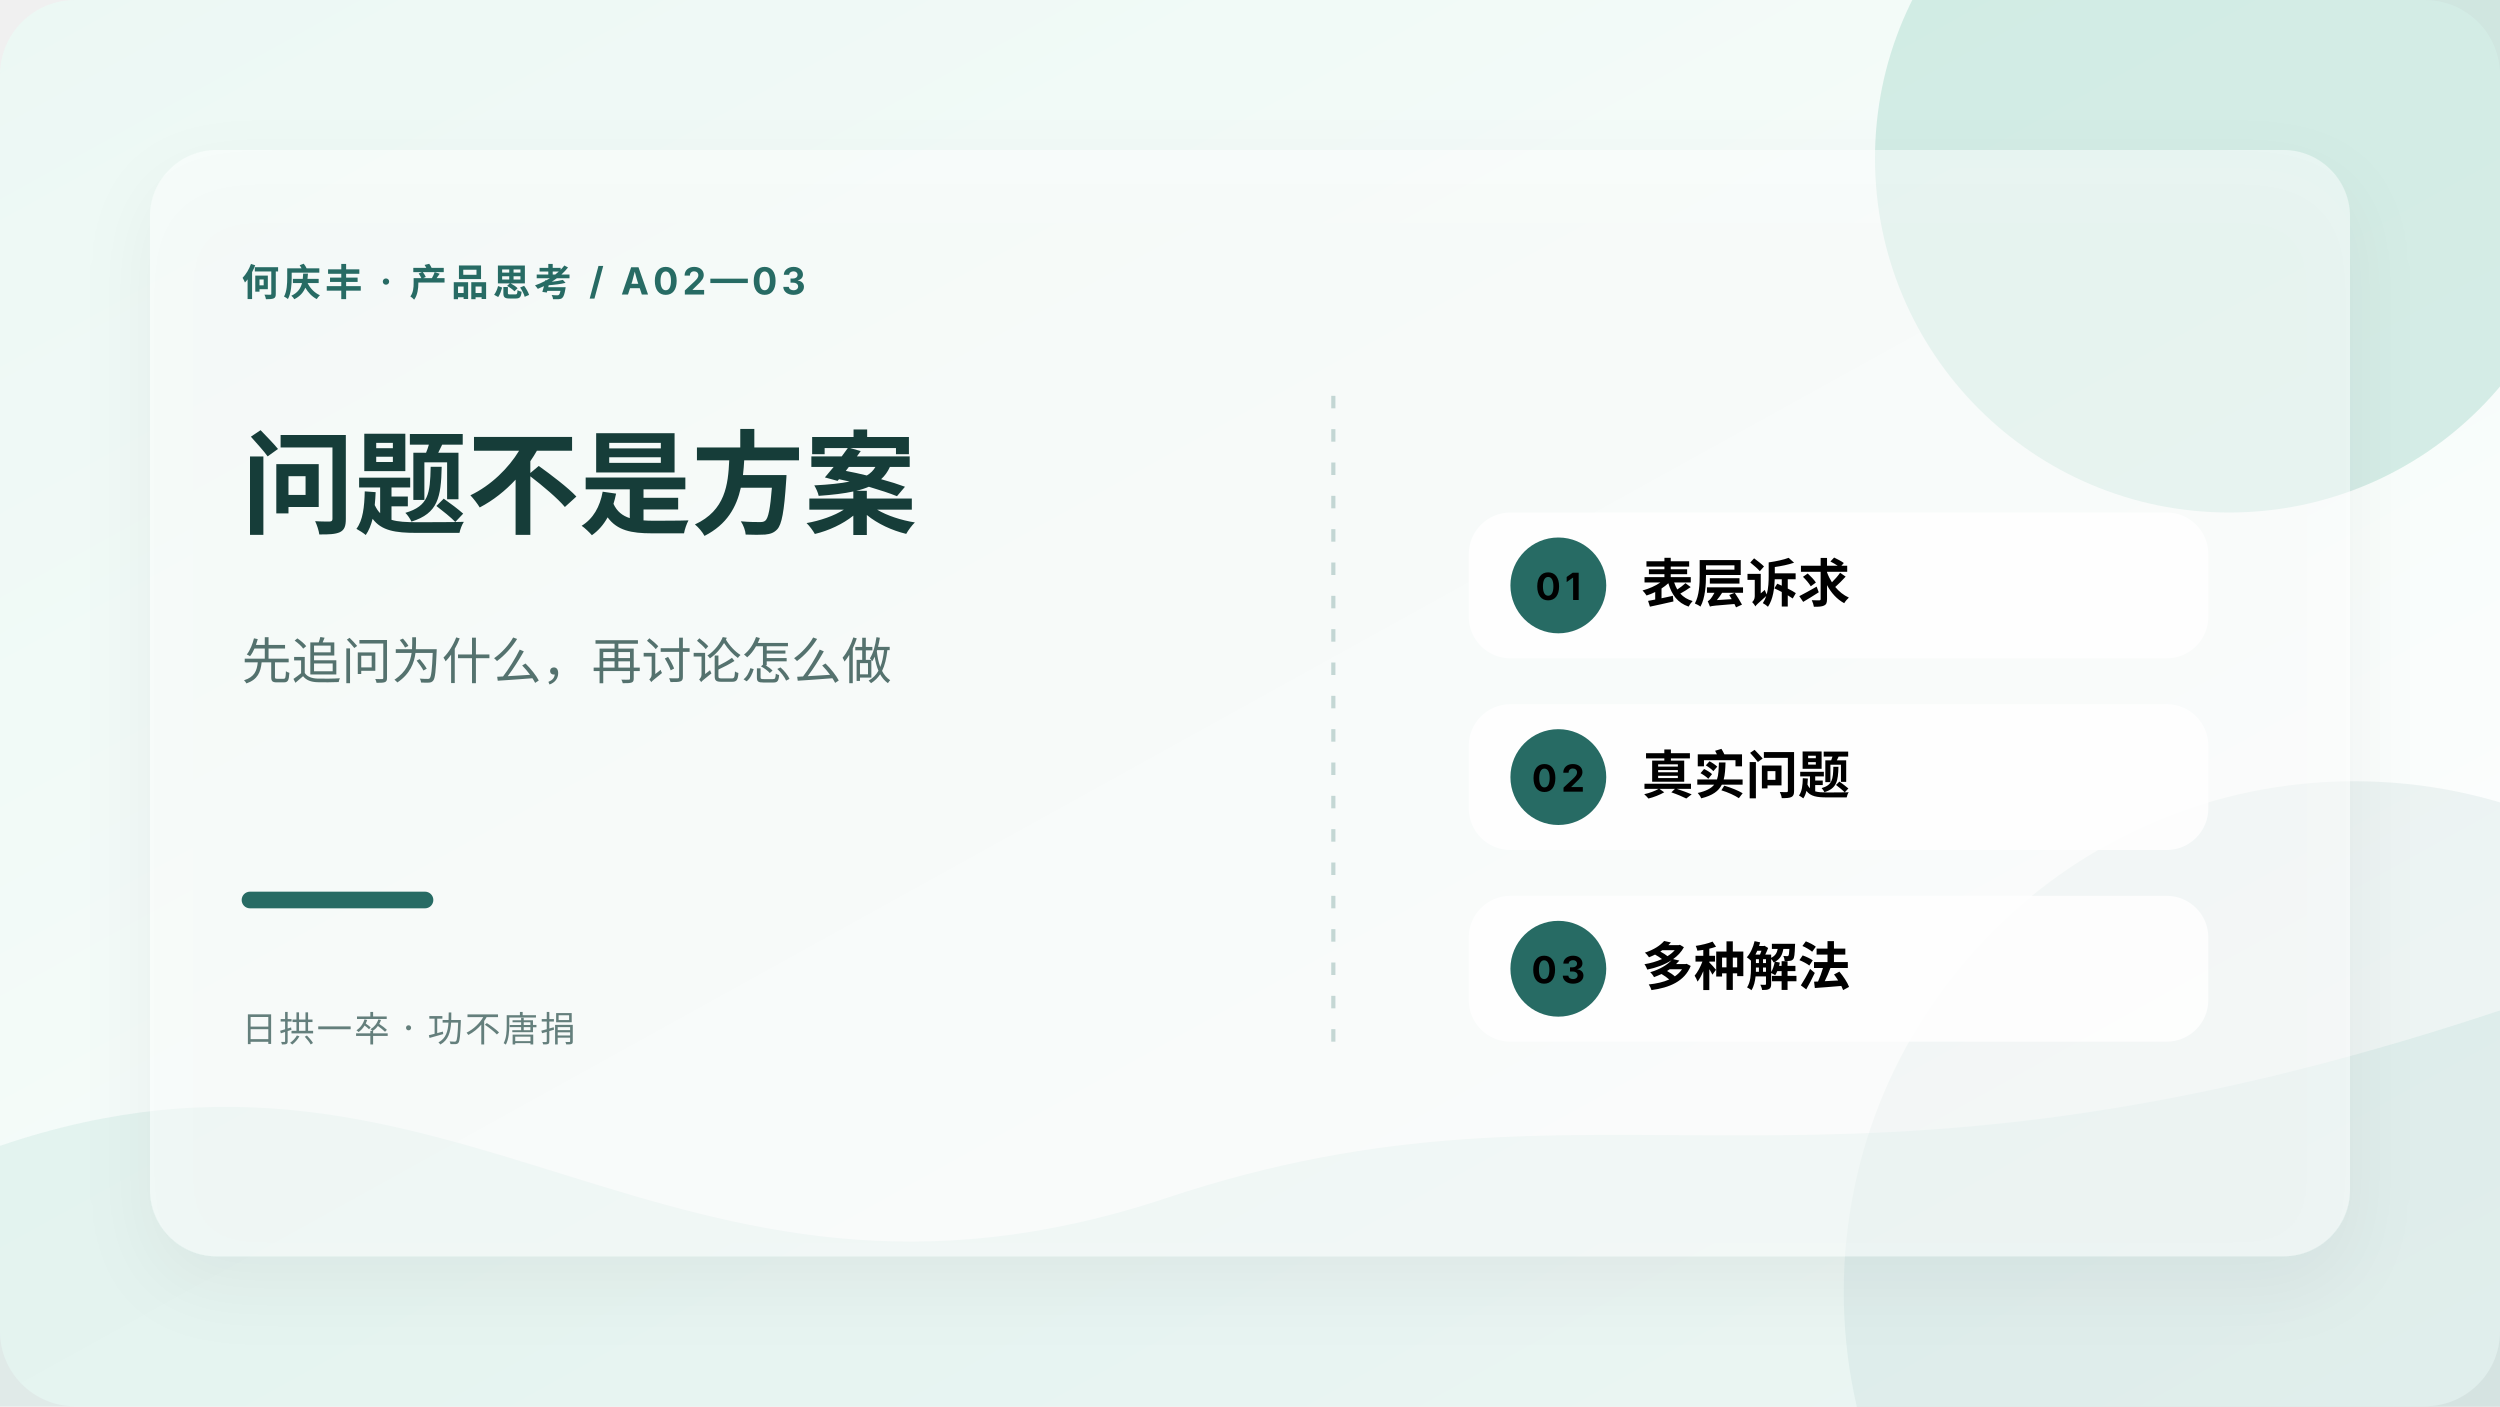
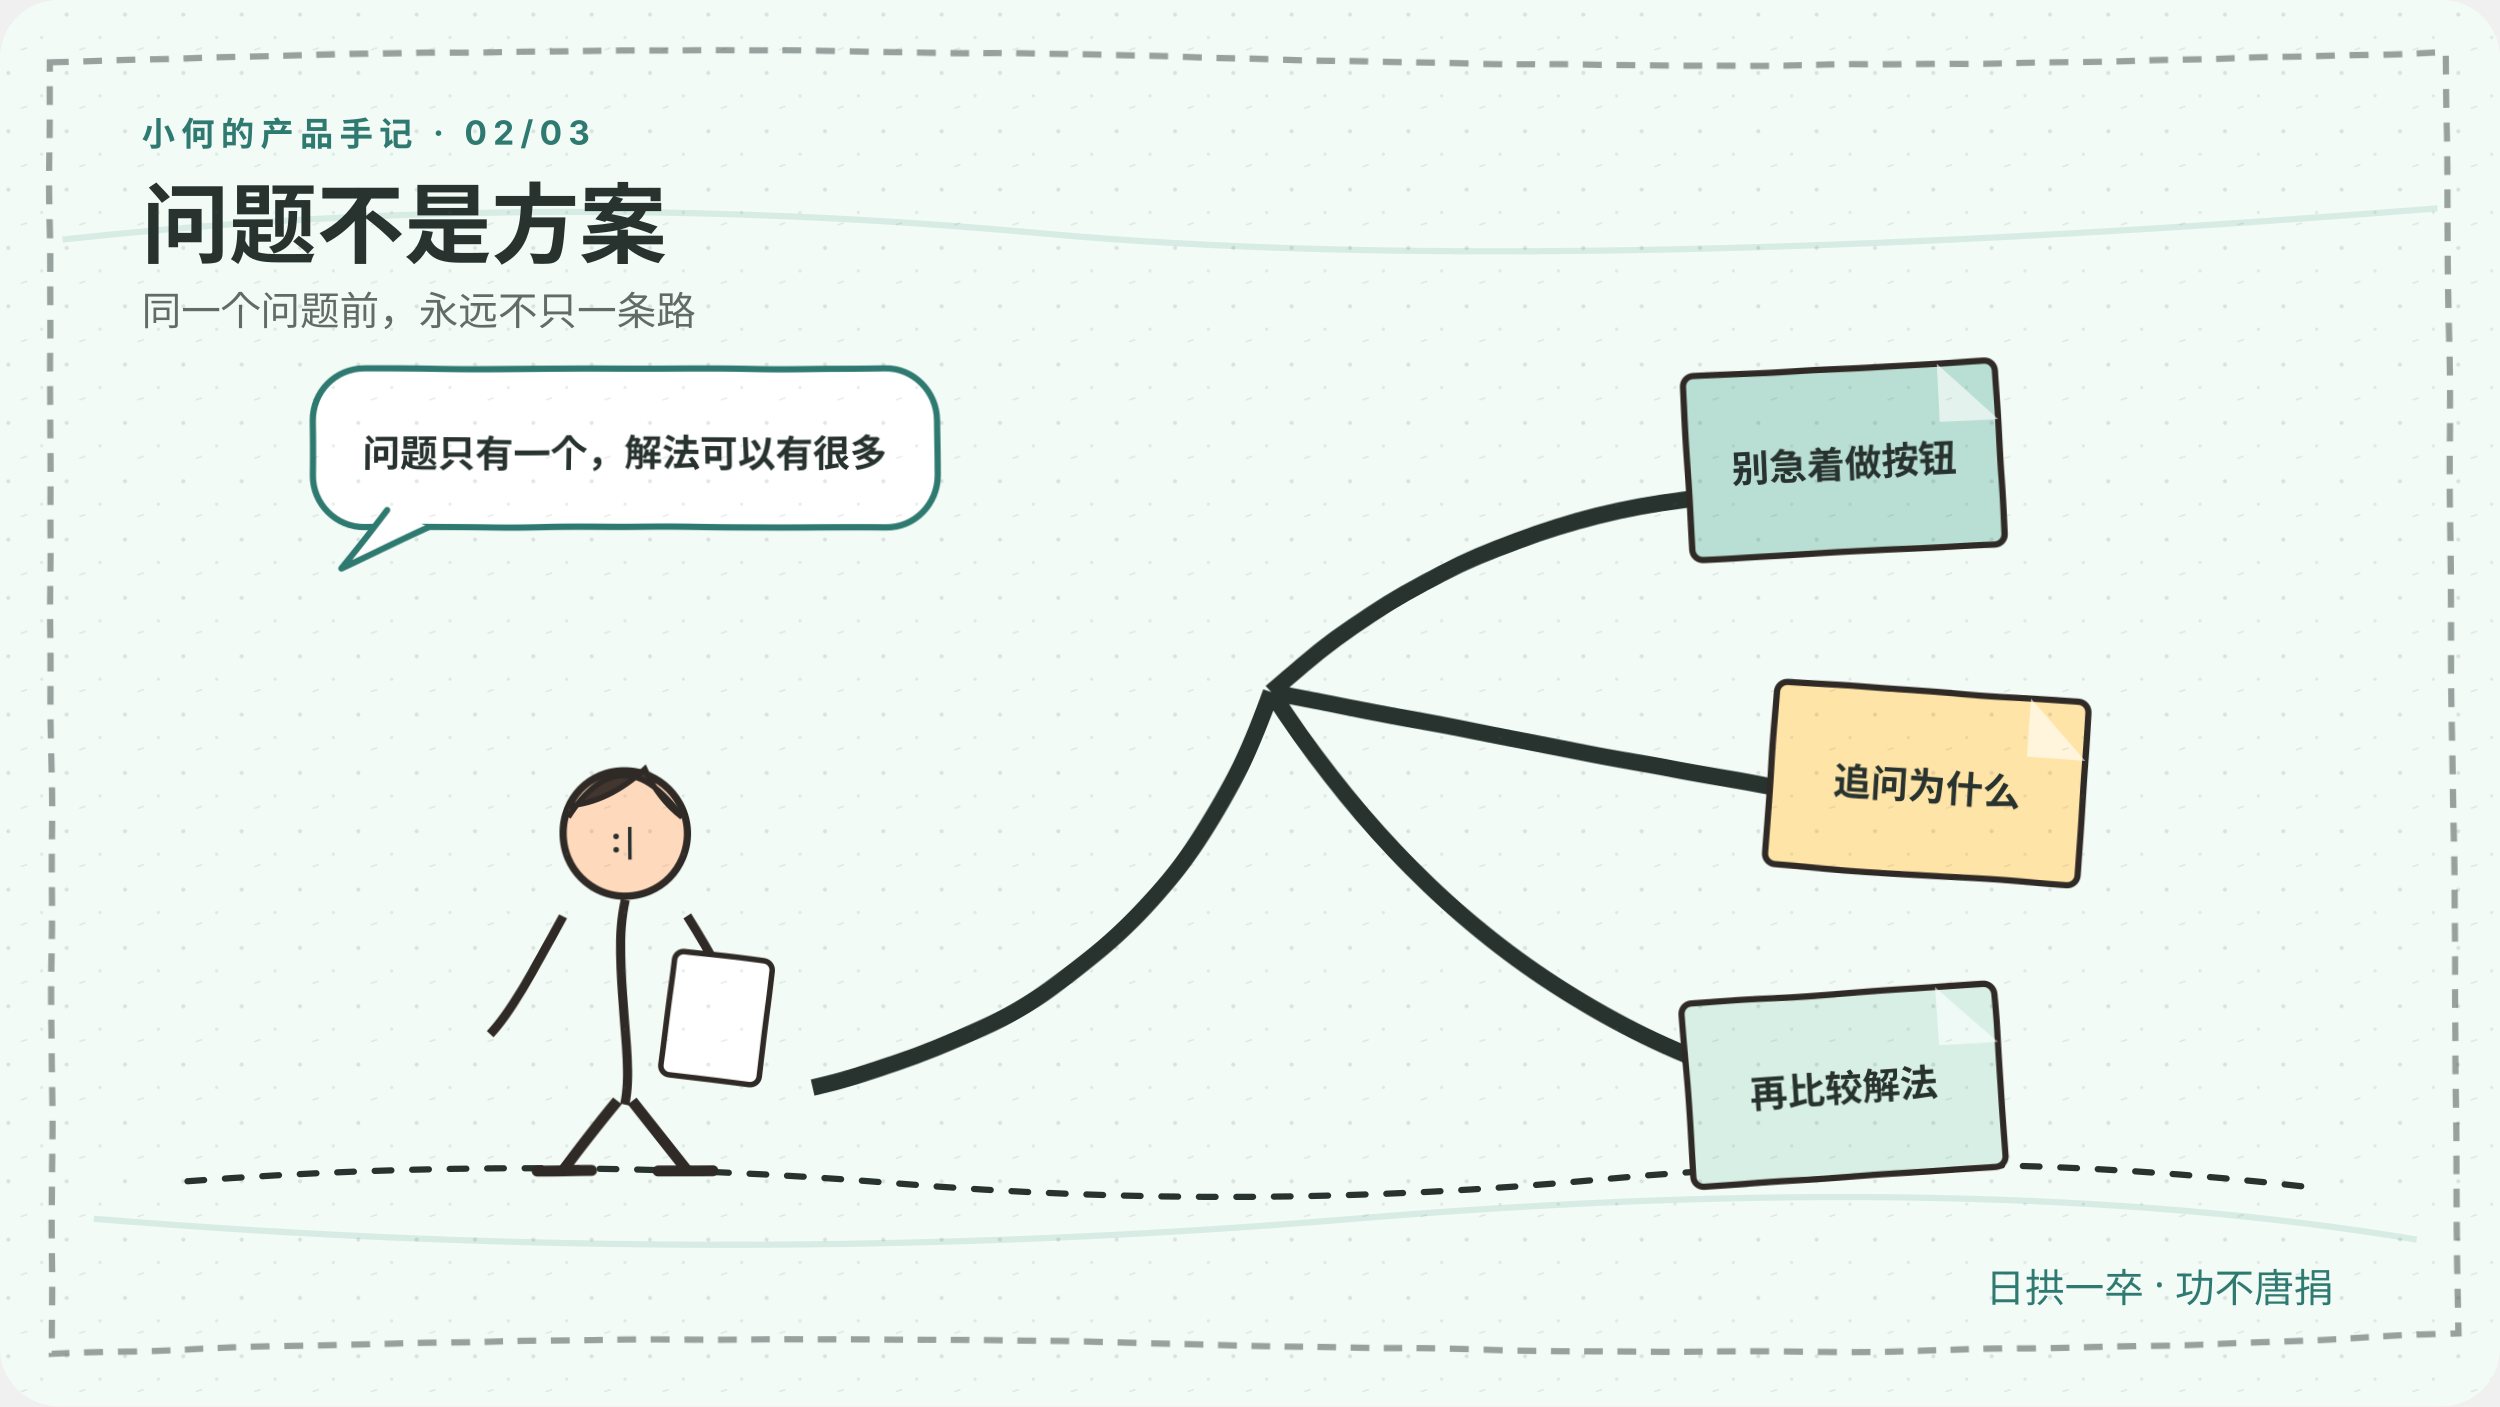
<svg xmlns="http://www.w3.org/2000/svg" width="1200" height="675" viewBox="0 0 1200 675" role="img" aria-labelledby="title desc">
  <defs>
-     <linearGradient id="bg" x1="0" y1="0" x2="1" y2="1">
-       <stop stop-color="#ECF8F4" />
-       <stop offset="1" stop-color="#FFFFFF" />
-     </linearGradient>
-     <filter id="shadow">
-       <feDropShadow dx="0" dy="14" stdDeviation="18" flood-color="#163D39" flood-opacity=".10" />
+     <filter id="rough">
+       <feTurbulence type="fractalNoise" baseFrequency="0.015" numOctaves="2" seed="3" result="noise" />
+       <feDisplacementMap in="SourceGraphic" in2="noise" scale="1.6" />
    </filter>
+     <pattern id="grain" width="28" height="28" patternUnits="userSpaceOnUse">
+       <circle cx="4" cy="7" r="1" fill="#28332F" opacity=".12" />
+       <circle cx="20" cy="18" r=".8" fill="#2F7A70" opacity=".12" />
+       <path d="M10 24 l3 -1" stroke="#28332F" stroke-width=".7" opacity=".1" />
+     </pattern>
  </defs>
  <style>
-     .kicker,.num{font:700 18px -apple-system,BlinkMacSystemFont,"PingFang SC","Microsoft YaHei",sans-serif;letter-spacing:2px}
-     .title{font:800 54px -apple-system,BlinkMacSystemFont,"PingFang SC","Microsoft YaHei",sans-serif}
-     .subtitle{font:400 24px -apple-system,BlinkMacSystemFont,"PingFang SC","Microsoft YaHei",sans-serif}
-     .label{font:700 25px -apple-system,BlinkMacSystemFont,"PingFang SC","Microsoft YaHei",sans-serif}
-     .foot{font:500 17px -apple-system,BlinkMacSystemFont,"PingFang SC","Microsoft YaHei",sans-serif;letter-spacing:1px}
+     .sketch{filter:url(#rough)}
+     .kicker{font:700 16px -apple-system,BlinkMacSystemFont,"PingFang SC","Microsoft YaHei",sans-serif;letter-spacing:3px}
+     .title{font:700 42px "Kaiti SC",STKaiti,"KaiTi","PingFang SC",sans-serif}
+     .subtitle{font:400 19px "Kaiti SC",STKaiti,"KaiTi","PingFang SC",sans-serif}
+     .note{font:500 20px "Kaiti SC",STKaiti,"KaiTi","PingFang SC",sans-serif;fill:#28332F}
+     .sticky{font:700 18px "Kaiti SC",STKaiti,"KaiTi","PingFang SC",sans-serif;fill:#28332F}
+     .bubble{font:600 18px "Kaiti SC",STKaiti,"KaiTi","PingFang SC",sans-serif;fill:#28332F}
+     .tiny{font:600 15px "Kaiti SC",STKaiti,"KaiTi","PingFang SC",sans-serif;fill:#fff}
+     .face{font:700 18px "Kaiti SC",STKaiti,"KaiTi",sans-serif;fill:#28332F}
+     .bigq{font:800 82px "Kaiti SC",STKaiti,"KaiTi",sans-serif;fill:#2F7A70}
  </style>
-   <rect width="1200" height="675" rx="36" fill="url(#bg)" />
-   <circle cx="1070" cy="76" r="170" fill="#A9D9CC" fill-opacity=".45" />
-   <circle cx="1130" cy="620" r="245" fill="#276B64" fill-opacity=".07" />
-   <path d="M0 550 C220 475 320 655 560 575 C770 505 870 595 1200 485 V675 H0Z" fill="#A9D9CC" fill-opacity=".22" />
-   <g filter="url(#shadow)">
-     <rect x="72" y="72" width="1056" height="531" rx="32" fill="#FFFFFF" fill-opacity=".48" />
+   <rect width="1200" height="675" rx="28" fill="#F3FBF7" />
+   <g opacity=".5">
+     <path d="M30 115 Q260 90 500 112 T1170 100" stroke="#B9DED3" stroke-width="3" fill="none" />
+     <path d="M45 585 Q350 610 650 585 T1160 595" stroke="#B9DED3" stroke-width="3" fill="none" />
  </g>
-   <text x="116" y="142" class="kicker" fill="#276B64">何庆丰 · 产品思考  /  A02—03</text>
-   <text x="116" y="252" class="title" fill="#163D39">问题不是方案</text>
-   <text x="116" y="326" class="subtitle" fill="#163D39" opacity=".72">先追问为什么，再讨论怎么做</text>
-   <rect x="116" y="428" width="92" height="8" rx="4" fill="#276B64" />
-   <text x="116" y="500" class="foot" fill="#163D39" opacity=".65">日拱一卒 · 功不唐捐</text>
-   <g>
-     <g>
-       <rect x="705" y="246" width="355" height="70" rx="20" fill="#FFFFFF" fill-opacity=".82" />
-       <circle cx="748" cy="281" r="23" fill="#276B64" />
-       <text x="748" y="288" text-anchor="middle" class="num">01</text>
-       <text x="788" y="289" class="label">表层诉求</text>
+   <path d="M24 30 Q310 20 590 28 T1174 25 L1180 640 Q910 654 610 646 T25 650Z" fill="none" stroke="#28332F" stroke-width="3" stroke-dasharray="9 7" opacity=".45" class="sketch" />
+   <text x="68" y="70" class="kicker" fill="#2F7A70">小何的产品手记  ·  02/03</text>
+   <text x="68" y="123" class="title" fill="#28332F">问题不是方案</text>
+   <text x="68" y="156" class="subtitle" fill="#28332F" opacity=".72">同一个问题前，永远不只一条路</text>
+   <g transform="translate(0 32)">
+     <path d="M90 535 Q260 522 430 536 T770 534 T1110 538" stroke="#28332F" stroke-width="3" fill="none" stroke-linecap="round" stroke-linejoin="round" stroke-dasharray="8 10" />
+     <g class="sketch" transform="translate(300 530) scale(.88) translate(-300 -530)">
+       <circle cx="300" cy="346" r="34" fill="#FFD9BC" stroke="#302A26" stroke-width="4" />
+       <path d="M269 337 q30 -45 62 0 q-13 -10 -20 -26 q-20 18 -42 20" fill="#43352F" stroke="#302A26" stroke-width="3" />
+       <text x="300" y="356" text-anchor="middle" class="face">:|</text>
+       <path d="M300 382 C292 420 306 464 300 494" stroke="#302A26" stroke-width="5" fill="#2F7A70" />
+       <path d="M266 391 Q242 438 226 455" stroke="#302A26" stroke-width="5" fill="none" />
+       <path d="M334 391 Q355 424 364 450" stroke="#302A26" stroke-width="5" fill="none" />
+       <path d="M296 492 L266 530" stroke="#302A26" stroke-width="6" />
+       <path d="M304 492 L334 530" stroke="#302A26" stroke-width="6" />
+       <path d="M252 530 h30 M318 530 h30" stroke="#302A26" stroke-width="6" stroke-linecap="round" />
+       <rect x="323" y="412" width="54" height="68" rx="5" fill="#fff" stroke="#302A26" stroke-width="3" transform="rotate(7 345 446)" />
    </g>
-     <g>
-       <rect x="705" y="338" width="355" height="70" rx="20" fill="#FFFFFF" fill-opacity=".82" />
-       <circle cx="748" cy="373" r="23" fill="#276B64" />
-       <text x="748" y="380" text-anchor="middle" class="num">02</text>
-       <text x="788" y="381" class="label">真实问题</text>
+     <path d="M390 490 Q560 450 610 300 M610 300 Q730 190 920 205 M610 300 Q760 330 930 360 M610 300 Q720 470 900 500" stroke="#28332F" stroke-width="8" fill="none" class="sketch" />
+     <g transform="rotate(-3 885.0 189.0)" class="sketch">
+       <rect x="810" y="145" width="150" height="88" rx="5" fill="#B9DED3" stroke="#302A26" stroke-width="3" />
+       <path d="M932 145 l28 28 h-28z" fill="#fff" opacity=".6" />
+       <text x="885.0" y="197.0" class="sticky" text-anchor="middle">别急着做按钮</text>
    </g>
-     <g>
-       <rect x="705" y="430" width="355" height="70" rx="20" fill="#FFFFFF" fill-opacity=".82" />
-       <circle cx="748" cy="465" r="23" fill="#276B64" />
-       <text x="748" y="472" text-anchor="middle" class="num">03</text>
-       <text x="788" y="473" class="label">多种解法</text>
+     <g transform="rotate(4 925.0 344.0)" class="sketch">
+       <rect x="850" y="300" width="150" height="88" rx="5" fill="#FFE4A8" stroke="#302A26" stroke-width="3" />
+       <path d="M972 300 l28 28 h-28z" fill="#fff" opacity=".6" />
+       <text x="925.0" y="352.0" class="sticky" text-anchor="middle">追问为什么</text>
+     </g>
+     <g transform="rotate(-4 885.0 489.0)" class="sketch">
+       <rect x="810" y="445" width="150" height="88" rx="5" fill="#D7EFE5" stroke="#302A26" stroke-width="3" />
+       <path d="M932 445 l28 28 h-28z" fill="#fff" opacity=".6" />
+       <text x="885.0" y="497.0" class="sticky" text-anchor="middle">再比较解法</text>
+     </g>
+     <g class="sketch">
+       <rect x="150" y="145" width="300" height="76" rx="25" fill="#fff" stroke="#2F7A70" stroke-width="3" />
+       <path d="M186 213 l-22 28 l42 -20" stroke="#2F7A70" stroke-width="3" fill="#fff" stroke-linecap="round" stroke-linejoin="round" />
+       <text x="300.0" y="192" class="bubble" text-anchor="middle">问题只有一个，解法可以有很多</text>
    </g>
  </g>
-   <path d="M640 190 V500" stroke="#276B64" stroke-width="2" stroke-dasharray="6 10" opacity=".25" />
+   <text x="1120" y="625" text-anchor="end" class="subtitle" fill="#2F7A70">日拱一卒 · 功不唐捐</text>
+   <rect width="1200" height="675" rx="28" fill="url(#grain)" pointer-events="none" />
</svg>
